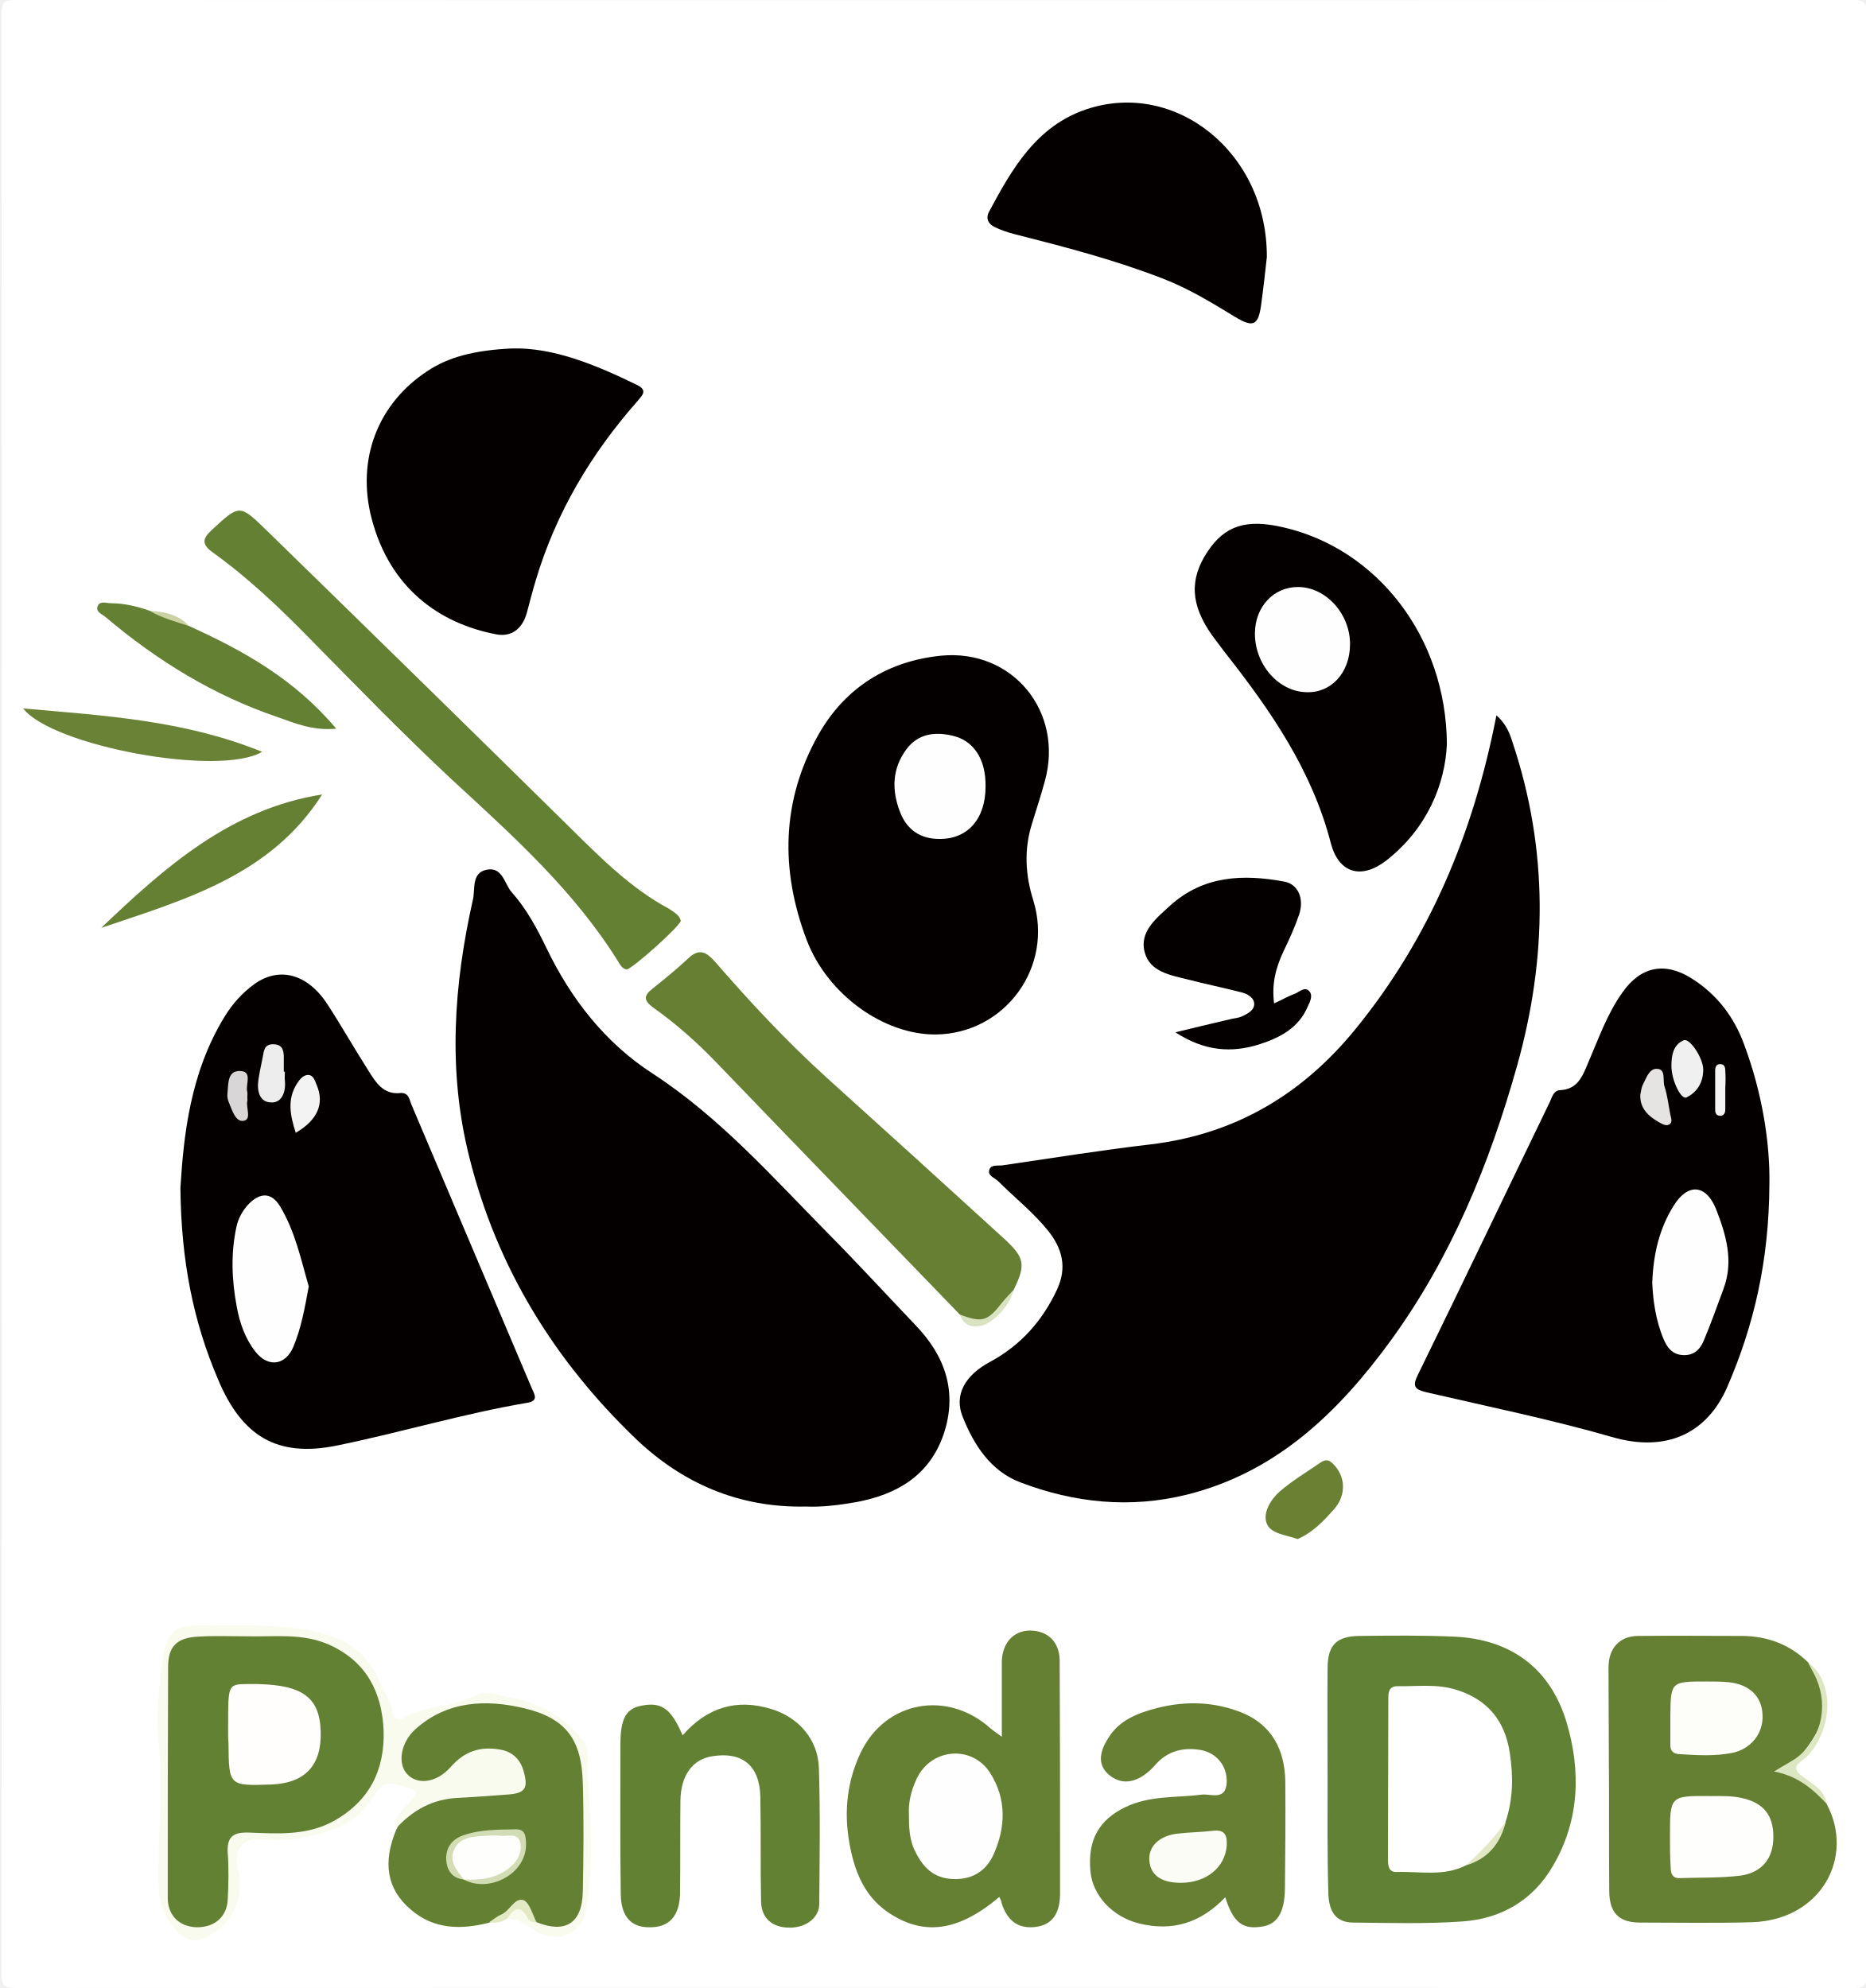
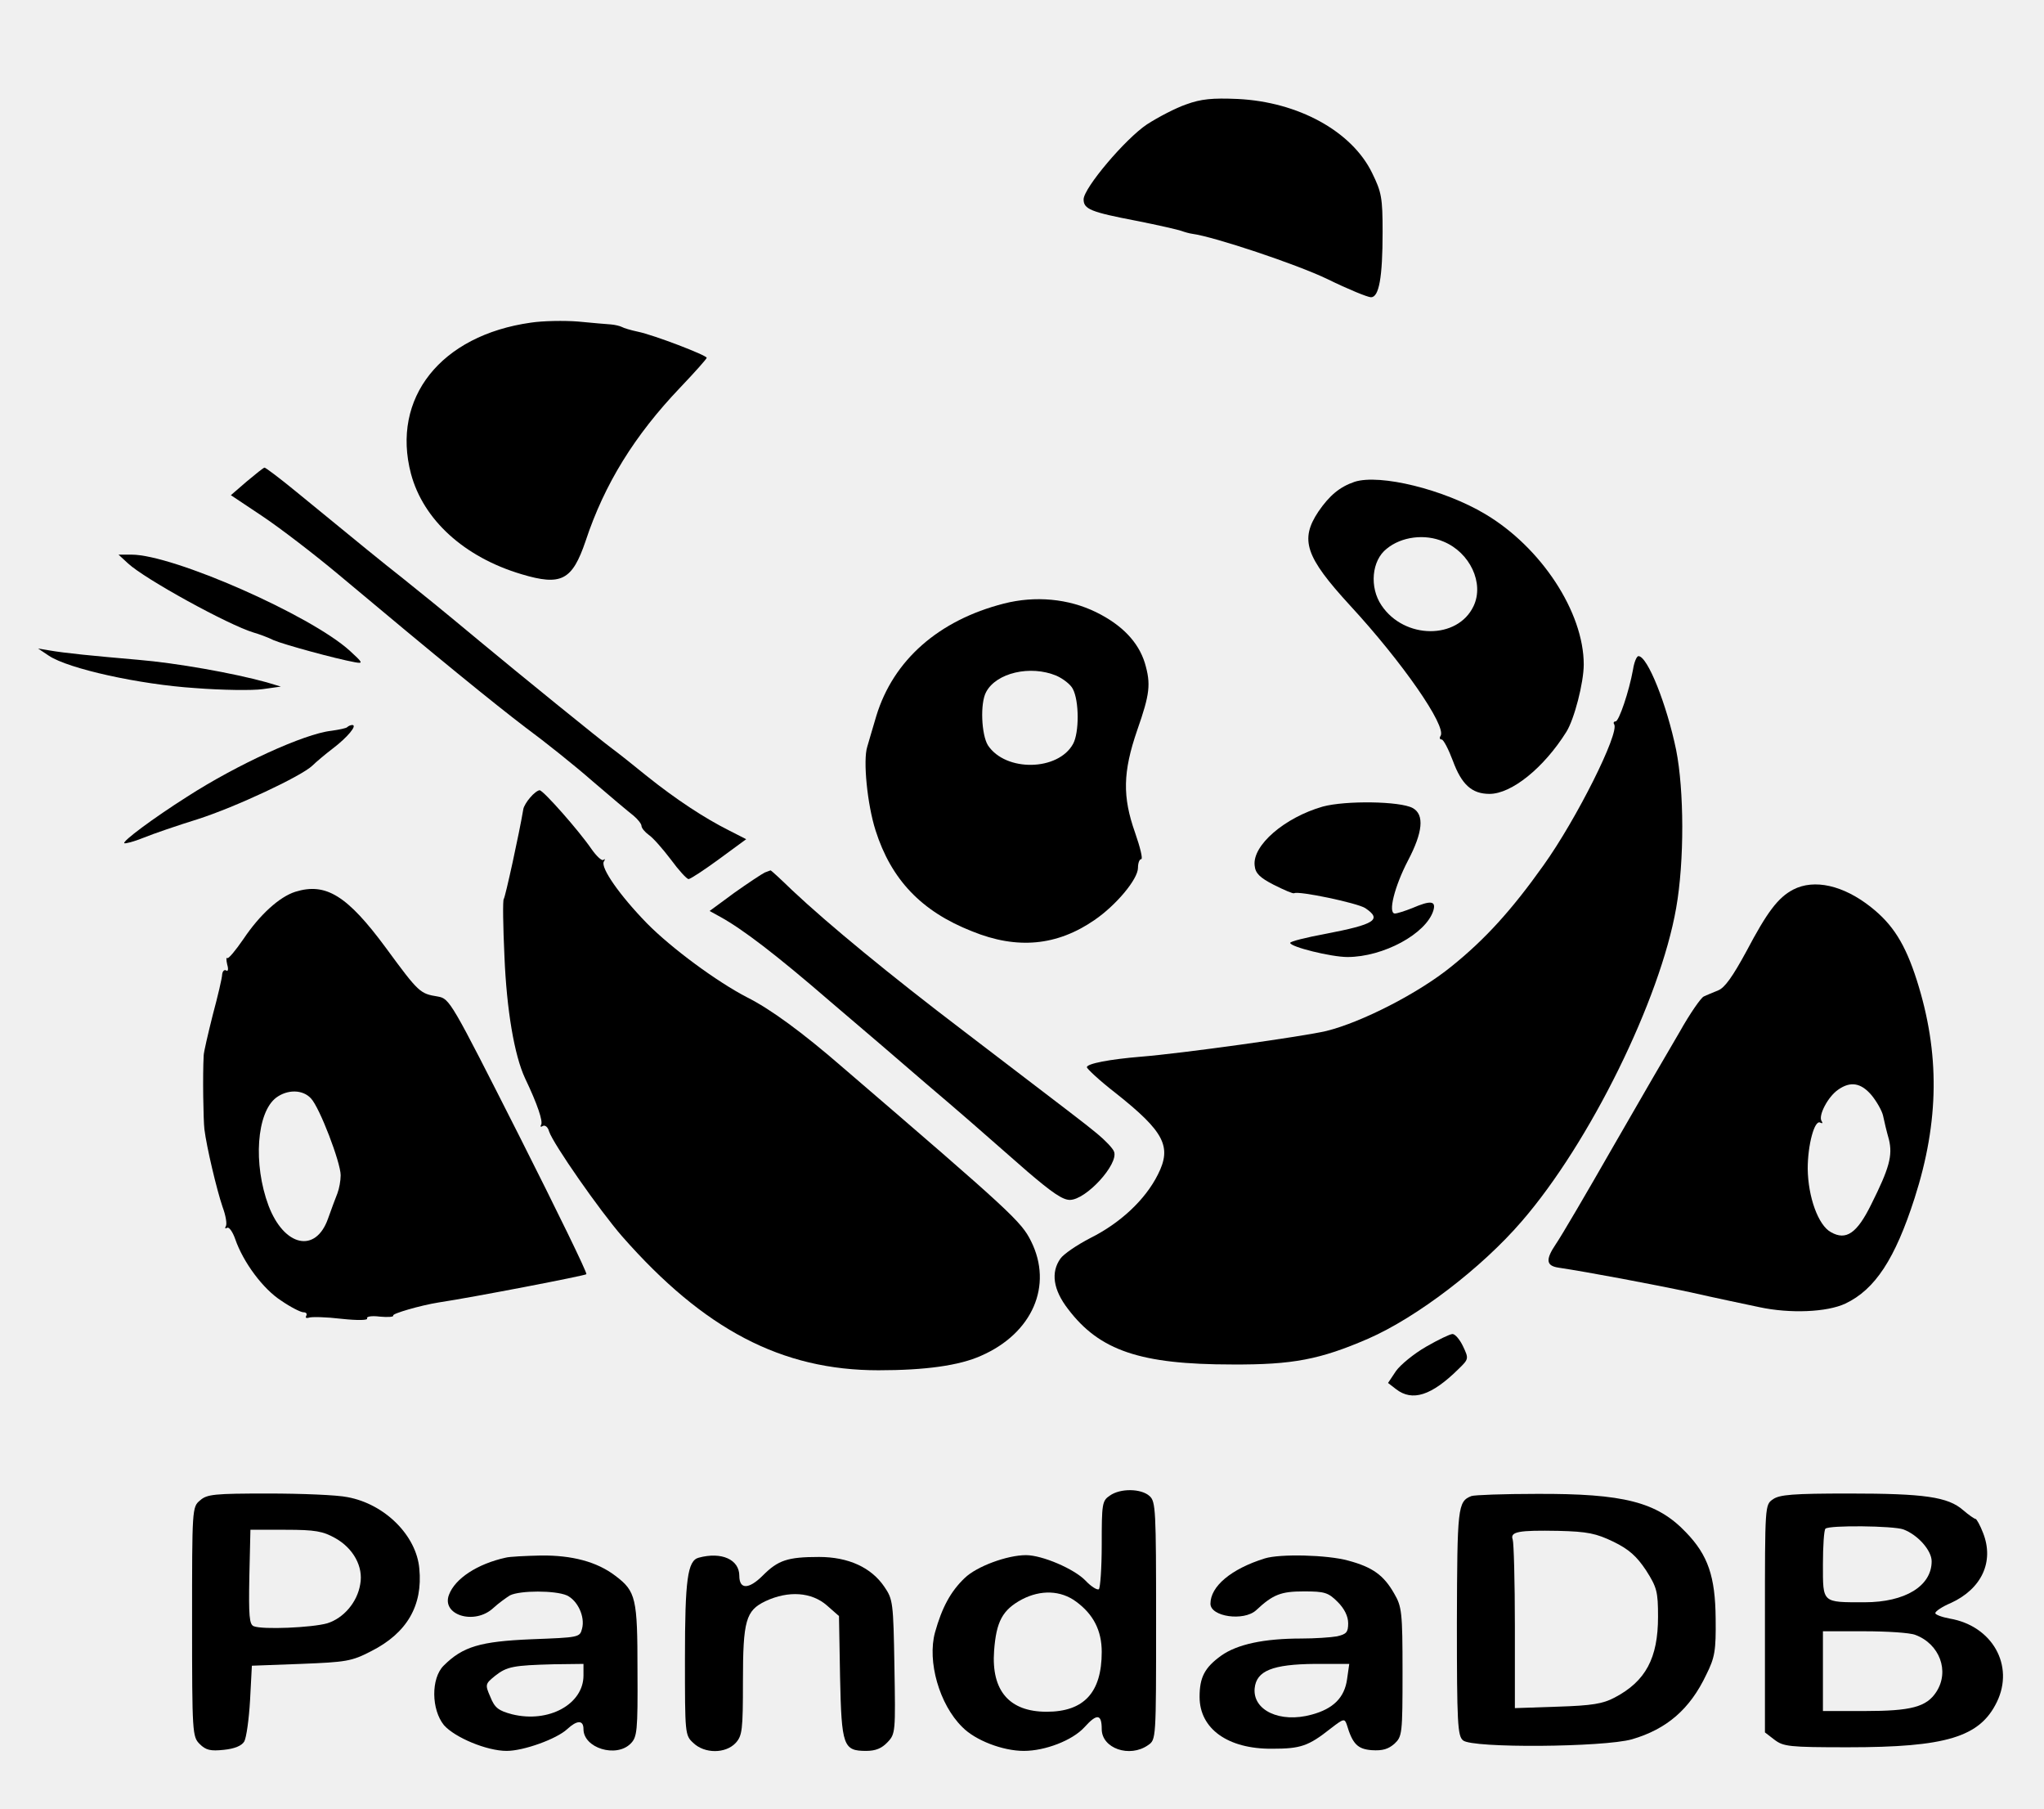
- <svg xmlns="http://www.w3.org/2000/svg" version="1.1" id="Layer_1" x="0px" y="0px" viewBox="0 0 516 550" style="enable-background:new 0 0 516 550;" xml:space="preserve">
-   <style type="text/css">
- 	.st0{fill:#FFFFFF;}
- 	.st1{fill:#040000;}
- 	.st2{fill:#658033;}
- 	.st3{fill:#618134;}
- 	.st4{fill:#668033;}
- 	.st5{fill:#677F32;}
- 	.st6{fill:#648033;}
- 	.st7{fill:#667F32;}
- 	.st8{fill:#638033;}
- 	.st9{fill:#628133;}
- 	.st10{fill:#FAFBEF;}
- 	.st11{fill:#6A8235;}
- 	.st12{fill:#6A8134;}
- 	.st13{fill:#DCE6C1;}
- 	.st14{fill:#D9E2C1;}
- 	.st15{fill:#E2EAC3;}
- 	.st16{fill:#CBD2A3;}
- 	.st17{fill:#FEFEFE;}
- 	.st18{fill:#EDEDEE;}
- 	.st19{fill:#F3F3F4;}
- 	.st20{fill:#D8D6D7;}
- 	.st21{fill:#F0F0F0;}
- 	.st22{fill:#E5E4E3;}
- 	.st23{fill:#F4F4F4;}
- 	.st24{fill:#FEFEFC;}
- 	.st25{fill:#FDFDFA;}
- 	.st26{fill:#E2E7C6;}
- 	.st27{fill:#FDFEFD;}
- 	.st28{fill:#FBFCF6;}
- 	.st29{fill:#D3DDB5;}
- 	.st30{fill:#FFFEFD;}
- </style>
-   <g id="mg4SS9.tif">
-     <g>
-       <path class="st0" d="M0.5,275c0-90.3,0-180.6-0.1-270.9C0.4,0.7,1,0,4.4,0C173.7,0.1,343,0.1,512.3,0c3.4,0,4.1,0.7,4.1,4.1    c-0.1,180.6-0.1,361.2,0,541.8c0,3.4-0.7,4.1-4.1,4.1c-169.3-0.1-338.5-0.1-507.8,0c-3.4,0-4.1-0.7-4.1-4.1    C0.5,455.6,0.5,365.3,0.5,275z" />
-       <path class="st1" d="M413.9,197.9c2.7,2.4,3.7,5,4.5,7.6c9.9,29.7,9.6,59.5,1.2,89.4c-7.6,27.1-18.2,52.9-34.8,75.8    c-14.4,19.8-31.6,36.6-56.5,42.8c-15.7,3.9-31.2,2.3-46.1-3.4c-8.2-3.1-12.9-10.4-16-18.3c-2.3-5.9,0.7-11.3,7.6-15    c8.5-4.6,14.5-11.3,18.6-20.1c2.8-6.1,1.4-11.3-2.5-16.2c-4.1-5.1-9.2-9.1-13.8-13.7c-1-1-3.1-1.5-2.4-3.3    c0.5-1.4,2.4-0.9,3.6-1.1c13.7-2,27.3-4.2,41-5.8c23.4-2.8,42-13.9,56.7-32C395.5,259.4,407.6,230.3,413.9,197.9z" />
-       <path class="st1" d="M222.9,416.8c-18.6,0.4-34.2-6.5-47-18.7c-22.5-21.6-38.5-47.4-46.1-78c-6-23.8-4.3-47.6,1-71.2    c0.7-2.9-0.5-7.5,3.9-8.3c4.3-0.8,4.8,3.9,6.8,6.2c4.1,4.6,7,10,9.7,15.6c6.8,14.1,16.3,26.2,29.3,34.6    c18.7,12.2,33.2,28.7,48.6,44.3c8.2,8.3,16.1,16.9,24.1,25.3c8.3,8.6,11.7,18.6,7.8,30.2c-3.9,11.4-12.9,16.7-24.3,18.8    C232.1,416.4,227.3,417,222.9,416.8z" />
-       <path class="st1" d="M49.9,328.6c0.9-14.5,2.7-31.8,12.2-47.3c2.2-3.6,4.9-6.6,8.2-9c6.9-5,14.8-2.9,20.3,5.6    c3.9,6,7.4,12.2,11.3,18.3c2,3.2,4.1,6.7,8.8,6.2c2.4-0.2,2.5,1.8,3.1,3.2c11.1,26.2,22.2,52.3,33.3,78.5c0.7,1.6,2,3.5-1.3,4    c-17.7,3-34.9,8.2-52.5,11.8c-16.9,3.5-26.5-2.8-33-18.3C53.5,365.7,50.1,349,49.9,328.6z" />
-       <path class="st1" d="M489.4,327.6c-0.1,21.3-4.3,39.1-11.6,56c-5.6,13-16.9,18.3-31.8,14c-17-4.9-34.2-8.4-51.4-12.4    c-3.4-0.8-4-1.7-2.4-4.9c12.3-25.1,24.3-50.3,36.5-75.5c0.6-1.3,1-3.1,2.8-3.2c4.8-0.2,6.2-3.8,7.7-7.4c2.9-6.7,5.3-13.7,9.6-19.7    c5-7.1,11.7-8.5,19.1-3.8c7,4.4,11.8,10.7,14.6,18.5C487.4,302.4,489.6,316.2,489.4,327.6z" />
-       <path class="st1" d="M258.8,286.2c-14.2,0.1-29.9-10.9-35.7-26.2c-7.3-19.3-7-38.5,3.3-56.8c7.4-13,19.1-20.3,33.9-21.8    c19.8-1.9,34,15.5,28.7,34.7c-1.1,4-2.4,8-3.6,11.9c-2.2,7.1-1.8,14.1,0.4,21.1C291.5,267.5,278,286,258.8,286.2z" />
-       <path class="st1" d="M141.6,96.4c11.5-0.3,23.1,4.5,34.6,10.1c3,1.5,1.5,2.8,0.1,4.5c-12.8,14.5-22.5,30.8-28.1,49.5    c-0.9,3-1.7,6.1-2.5,9.1c-1.2,4.3-4.2,6.7-8.4,5.9c-15.9-3-29.5-12.9-34.5-32c-4.3-16.4,1.7-31.9,15.5-40.9    C123.9,98.9,130.9,96.9,141.6,96.4z" />
-       <path class="st2" d="M505.2,499c7.9,14.7-1.4,32.1-20.5,32.8c-10.3,0.3-20.6,0.1-31,0.1c-5.9,0-8.5-2.6-8.6-8.6    c-0.1-12,0-24-0.1-36c0-8.7-0.1-17.3-0.1-26c0-5.3,3.1-8.7,8.2-8.7c9.7-0.1,19.3,0,29,0c6.9,0.1,13,2.4,18,7.3    c7.6,9,5.9,18.2-5.7,29.7C498.5,492.3,502.7,494.7,505.2,499z" />
-       <path class="st1" d="M400.2,205.9c-0.5,10.9-5.3,23.2-16.8,32.2c-6.9,5.3-13.1,3.5-15.3-4.8c-5.2-20.2-16.7-36.8-29.3-52.8    c-1.2-1.6-2.4-3.2-3.6-4.8c-5.9-8.4-6.3-15.4-1.2-23.1c4.8-7.2,10.7-9.1,21-6.7C380.7,151.8,400,176,400.2,205.9z" />
-       <path class="st3" d="M367.2,492c0-10.1-0.1-20.3,0-30.4c0-6.4,2.4-8.9,8.7-9c8.8-0.1,17.6-0.2,26.4,0.2c15.5,0.7,26.5,8.7,31,23.7    c4,13.4,3.6,27.1-3.7,39.6c-5.5,9.6-14.4,14.8-25.3,15.5c-9.9,0.7-19.9,0.4-29.9,0.3c-4.7,0-6.9-2.7-7-8.4    C367.1,512.9,367.2,502.5,367.2,492C367.2,492,367.2,492,367.2,492z" />
-       <path class="st1" d="M350.4,71.1c-0.3,2.9-0.9,8.2-1.6,13.4c-0.8,5.6-2.2,6.2-7.3,3.1c-6.4-3.9-12.8-7.8-19.8-10.5    c-13.4-5.2-27.2-8.8-41-12.3c-1.9-0.5-3.8-1.1-5.6-2c-1.7-0.8-2.5-2.3-1.6-4.1c6.4-12,13.2-23.9,27.1-28.5    C325,22.1,350.5,42,350.4,71.1z" />
-       <path class="st4" d="M276.4,524.8c-11.4,9.7-21.2,10.9-31,4.1c-6.6-4.6-9.2-11.7-10.5-19.2c-1.5-8.5-0.6-17,3.2-24.9    c6.9-14.3,24-17.3,35.9-6.6c0.6,0.5,1.3,1,3.1,2.3c0-5.7,0-10.3,0-15c0-2,0-4,0-6c0.2-5.1,3.3-8.4,7.9-8.4c4.8,0.1,8,3.1,8.1,8.2    c0.1,19.5,0.1,38.9,0.1,58.4c0,2.2,0,4.3,0,6.5c-0.1,5.4-2.3,8.3-6.7,8.9c-4.8,0.6-7.9-1.6-9.5-6.7    C277,526,276.8,525.6,276.4,524.8z" />
-       <path class="st5" d="M265.5,363.7c-22.5-23.3-45.1-46.6-67.6-70c-5.3-5.5-11.1-10.6-17.3-15c-2.7-2-2.5-3.3-0.1-5.2    c3.4-2.7,6.7-5.4,9.9-8.4c3.1-2.9,5.1-1.6,7.4,1c9.7,11.2,19.8,22,30.8,32c16.3,14.7,32.5,29.4,48.7,44.2    c6.2,5.6,6.5,7.5,3.1,14.5c-1.3,2.5-3,4.7-5,6.6C271.8,366.7,269.6,366.8,265.5,363.7z" />
-       <path class="st6" d="M188.3,254.7c0,1.4-13.8,13.7-15,13.5c-1.3-0.2-1.8-1.4-2.4-2.3c-12.2-19.6-29.2-34.8-45.9-50.2    C111.6,203.2,98.8,190,86,177c-8.5-8.7-17.3-17.1-27.2-24.2c-3.2-2.3-2.7-3.9-0.2-6.2c7.6-7,7.6-7.2,15,0    c28.2,27.5,56.4,55.1,84.5,82.8c8.3,8.2,16.5,16.4,26.9,22C186.3,252.3,187.9,253.1,188.3,254.7z" />
-       <path class="st7" d="M338.9,524.9c-6.7,7-14.5,9.6-24,7.2c-7.1-1.8-12.7-7.6-13.3-14.4c-0.8-8.7,2.4-14.3,9.8-17.8    c6.7-3.2,14-2.5,21-3.4c2.4-0.3,6.6,1.8,6.9-3.3c0.2-4.7-2.9-8.4-7.5-9.1c-4.8-0.7-8.9,0.4-12.2,4.1c-0.8,0.9-1.6,1.7-2.5,2.4    c-3.4,2.7-7.2,3.2-10.5,0.3c-3.4-3-2.1-6.8-0.1-10c3.1-5.1,8.3-7,13.7-8.4c8-2,15.9-1.7,23.5,1.4c8.1,3.4,11.6,10.2,11.8,18.7    c0.1,10,0,20-0.1,30c-0.1,6.6-2.2,9.8-6.3,10.4C343.7,533.9,341.1,531.9,338.9,524.9z" />
-       <path class="st8" d="M135.4,531.9c-7.8,2-15.4,2-21.9-3.7c-6.5-5.6-7.7-12.9-3.9-22c2.6-5.7,7.6-8.1,13.3-9.4    c5.1-1.1,10.2-1.4,15.4-1.3c2,0,4.3,0.3,5.1-2.1c0.8-2.5-0.6-4.5-2.5-6.1c-3.3-2.8-8.9-2.4-12.9,0.8c-1.8,1.5-3.3,3.3-5.3,4.5    c-3.3,1.9-6.6,2.4-9.8-0.2c-3.1-2.6-3.4-6.1-2-9.6c1.8-4.8,5.5-7.9,10.3-9.4c8.8-2.7,17.7-3.9,26.8-0.7c8.4,3,13.2,8.6,13.9,17.3    c1,11.3,0.5,22.6,0.4,33.9c0,8.5-5.1,11.7-13.3,9.3c-3.1-5.6-7-6.3-11.8-2.1C136.7,531.6,135.9,531.4,135.4,531.9z" />
-       <path class="st9" d="M188.8,480.1c6.8-7.8,15-10.2,24.5-7.3c7.6,2.3,13,8.5,13.2,16.4c0.4,12.5,0.2,25,0.1,37.5    c0,3.8-3.5,6.5-7.9,6.6c-5,0.1-8.1-2.5-8.2-7.3c-0.2-9.7,0-19.3-0.2-29c-0.2-8.6-5.1-12.5-13.4-11.1c-5.4,0.9-8.6,5.3-8.7,12.3    c-0.1,8.5,0,17-0.1,25.5c-0.1,6.3-2.9,9.5-8.3,9.5c-5.2,0.1-8-2.9-8.1-9.1c-0.2-13.8-0.1-27.6-0.1-41.5c0-7,1.5-9.9,5.8-10.7    C182.9,470.8,185.6,472.6,188.8,480.1z" />
-       <path class="st1" d="M352.4,277.6c2.2-1,3.9-2,5.8-2.7c1.3-0.5,2.7-2.1,4-0.6c1,1.2,0.1,2.9-0.5,4.2c-2.5,5.9-7.7,8.6-13.3,10.4    c-7.8,2.5-15.3,1.9-23.3-3.3c5.8-1.4,10.7-2.6,15.5-3.7c1-0.2,2-0.3,2.9-0.7c1.5-0.7,3.3-1.6,3.4-3.3c0.1-1.8-1.8-2.9-3.3-3.3    c-5-1.3-10-2.3-15-3.6c-4.8-1.2-10.6-2.1-12-7.6c-1.5-5.7,3.3-9.4,7.1-12.9c9.2-8.3,20.2-8.7,31.5-6.6c3.9,0.7,5.6,4.8,4.1,9.2    c-1.2,3.5-2.7,6.8-4.3,10.1C352.9,267.7,351.7,272.1,352.4,277.6z" />
-       <path class="st10" d="M148.4,531.8c8,3.2,12.6,0.3,12.8-8.4c0.2-10,0.3-20,0-30c-0.3-12-4.5-18-16.2-20.8    c-10.6-2.5-21.3-2.1-30.1,5.8c-4.1,3.7-5,9.5-2.3,12.4c2.8,3.1,8.2,2.5,12.1-2c3.7-4.2,8-5.7,13.4-4.8c3.4,0.5,5.7,2.5,6.7,5.9    c1.4,4.9,0.5,6.3-4.7,6.6c-4.5,0.3-9,0.7-13.4,0.9c-7.1,0.3-12.7,3.5-17.3,8.6c-0.6-3.7,2.4-5.7,4.4-7.9c1.9-2.2,1.6-2.6-1-3.5    c-6.5-2.1-6.8-1.6-10.6,4c-3.3,5.1-9.1,7.5-14.8,9c-4.6,1.2-9.3,1.8-14.2,1.3c-6.1-0.7-8.6,2.5-7.3,8.3c1.7,7.9-1.4,14.8-8.3,18.5    c-3.1,1.7-5.9,1.5-8.5-1.3c-3.6-3.8-5.2-7.6-5.3-13.4c-0.2-12.9,1.4-25.9,0.1-38.7c-0.8-8.3,0.1-16.1,1.2-24.1    c0.9-6.2,3.3-8.5,9.3-8.5c11.3,0.1,22.6-0.7,33.7,1.9c8.2,1.9,14,6.3,17.1,14.1c1.1,2.7,3.2,5,3.3,8.2c0,1.4,1.7,2.2,3.1,1.4    c6.2-3.6,13.7-2.9,20.1-6.3c2.7-1.5,6.3,0.1,9.2,0.6c7.8,1.3,14.7,5,19.9,11.3c2.8,3.4,1.4,7.4,1.7,11.1c1,12.1,1.7,24.2-0.4,36.3    c-1.3,7.3-8.6,9.7-14.8,5.4c-2.2-1.5-4.5-2.9-7.3-2.9c2.3-4.5,2.9-4.6,5.9-0.8C146.8,530.8,147.6,531.4,148.4,531.8z" />
-       <path class="st6" d="M52.3,173.2c15,6.8,29.2,14.7,40.7,28.4c-6.5,0.6-11.4-1.5-16.2-3.2c-17.7-6-33.3-15.6-47.5-27.6    c-1-0.9-3.1-1.5-2.2-3.3c0.7-1.3,2.4-0.6,3.7-0.6c3.7,0,7.2,0.9,10.7,2.1C45.2,170.1,48.9,171.2,52.3,173.2z" />
-       <path class="st2" d="M28,256.7c17.6-16.8,35.7-32.9,61.1-36.9C74.9,242.2,51.1,248.9,28,256.7z" />
-       <path class="st11" d="M6.4,196c22.8,2,44.7,3.3,66.1,12C60.7,215,14.4,206.4,6.4,196z" />
-       <path class="st12" d="M358.9,425.8c-3.2-1.2-7.6-1.4-8.6-4.5c-1-2.9,1.2-6.5,3.7-8.7c3.5-3,7.5-5.4,11.3-8c1-0.7,2-0.9,3.1,0.1    c3.8,3.4,4.1,8.8,0.7,12.7C366.1,420.8,363.1,424,358.9,425.8z" />
-       <path class="st13" d="M505.2,499c-3.8-4-7.8-7.6-14.5-8.9c3-1.9,5.2-2.9,7-4.4c6.6-5.6,8.1-14.9,4-22.7c-0.5-1-1.1-2-1.6-3    c5.6,3.8,7,13.1,3.2,20.9c-1.2,2.4-2.7,4.6-4.9,6.2c-2.5,1.8-1.8,2.9,0.2,4.4C501.3,493.6,504.7,495.1,505.2,499z" />
-       <path class="st14" d="M265.5,363.7c6.3,2.3,7.6,1.9,11.9-3.6c0.9-1.1,1.9-2.1,2.9-3.2c-0.7,3.9-5.5,9.2-9,9.9    C268.6,367.3,266.5,366.6,265.5,363.7z" />
-       <path class="st15" d="M148.4,531.8c-1.1,0.1-2-0.3-2.5-1.2c-2-3.9-3.8-2.5-5.6,0.2c-1.5,0.9-3.1,1.4-5,1c1.1-0.7,2.1-1.6,3.3-2.1    c2.4-1,3.7-4.8,6.2-4C146.5,526.4,147.3,529.7,148.4,531.8z" />
-       <path class="st16" d="M52.3,173.2c-3.7-1.2-7.5-2.2-10.9-4.2C45.5,169.2,49.4,170,52.3,173.2z" />
-       <path class="st17" d="M85.4,355.9c-1.1,6-2.1,11.6-4.3,16.8c-2.2,5.1-7,5.7-10.5,1.2c-2.8-3.6-4.3-7.9-5.1-12.3    c-1.4-7.4-1.7-14.8-0.1-22.2c0.5-2.3,1.6-4.3,3.2-6.1c3.3-3.5,6.5-3.5,8.9,0.5C81.7,340.8,83.3,348.7,85.4,355.9z" />
-       <path class="st18" d="M78.8,296.5c0,0.8-0.1,1.7,0,2.5c0.3,3-0.8,6.1-3.7,6c-3.4,0-4.1-3.3-3.6-6.4c0.3-2.1,0.8-4.2,1.2-6.3    c0.3-1.6,0.4-3.4,2.8-3.4c2.5,0,3,1.5,3,3.6c0,1.3,0,2.7,0,4C78.6,296.5,78.7,296.5,78.8,296.5z" />
-       <path class="st19" d="M81.8,313.4c-1.5-4.7-2.5-9.2,0.4-13.7c0.7-1.1,1.7-2.3,3-2.3c1.5,0,1.9,1.6,2.4,2.8    C89.8,305.4,87.8,309.9,81.8,313.4z" />
-       <path class="st20" d="M68.4,303.6c0,0.3,0.1,0.7,0,1c-0.4,1.9,1.3,5.2-1.1,5.5c-2.2,0.3-3.1-3-4-5.1c-0.3-0.7-0.5-1.6-0.4-2.4    c0.3-2.5-0.1-6.2,3.2-6.3c4-0.1,1.7,3.7,2.3,5.8C68.5,302.6,68.4,303.2,68.4,303.6z" />
-       <path class="st17" d="M457,354.9c0.3-8.3,2.1-15.2,5.9-21.3c3.9-6.3,8.9-6,11.7,0.8c2.8,7.1,5,14.5,2.1,22.2    c-1.8,4.8-3.5,9.7-5.5,14.4c-1,2.4-2.8,4.1-5.8,3.9c-2.9-0.2-4.3-2.1-5.3-4.5C457.9,365.1,457.2,359.6,457,354.9z" />
-       <path class="st21" d="M462.3,294.9c0-2.9,0.5-5.9,3.4-7.1c1.7-0.7,5.4,5,5.4,8.1c0,3.5-1.6,6.2-4.6,7.7    C465,304.4,462.3,298.9,462.3,294.9z" />
-       <path class="st22" d="M453.7,302.8c0.2-0.9,0.3-1.8,0.6-2.5c1-1.9,1.8-4.7,4-4.6c2.6,0.1,1.5,3.2,2.1,4.9c0.8,2.5,1.1,5.2,1.6,7.8    c0.2,0.9,0.7,2.1-0.3,2.7c-0.9,0.5-1.9-0.1-2.8-0.6C455.9,308.8,453.5,306.6,453.7,302.8z" />
-       <path class="st23" d="M477.2,301.1c0,2,0,3.9,0,5.9c0,0.9-0.4,1.7-1.4,1.7c-1,0-1.4-0.7-1.4-1.6c0-3.6,0-7.2,0-10.8    c0-1,0.2-2,1.6-1.9c1,0.1,1.2,1,1.2,1.8C477.3,297.8,477.3,299.4,477.2,301.1C477.3,301.1,477.2,301.1,477.2,301.1z" />
-       <path class="st17" d="M272.6,217.6c0,9-5,14.6-12.8,14.5c-5.2,0-8.9-2.5-10.8-7.3c-2.4-6.1-2.3-12.1,1.7-17.5    c3.2-4.3,7.8-4.9,12.6-3.8C269.3,204.8,272.7,210,272.6,217.6z" />
-       <path class="st24" d="M461.9,508.1c0-11.3,0-11.3,11.3-11.2c2.8,0,5.7-0.1,8.4,0.5c6.2,1.3,8.9,4.8,8.9,10.8c0,5.8-3,9.8-9,10.7    c-5.6,0.7-11.3,0.5-16.9,0.7c-2,0.1-2.5-1.3-2.5-2.9C461.9,513.7,461.9,510.9,461.9,508.1z" />
-       <path class="st25" d="M462,475c0.1-9.8,0.1-9.8,10.1-9.8c2,0,4,0,6,0.2c5.8,0.6,9.2,3.9,9.4,9c0.3,5.1-3.2,9.6-8.6,10.6    c-4.7,0.9-9.6,0.6-14.4,0.3c-1.9-0.1-2.6-1.1-2.5-2.9C462,479.9,462,477.4,462,475z" />
-       <path class="st17" d="M347.1,175.1c0.1-7.3,5.2-12.7,11.9-12.7c7.8,0,14.6,7.6,14.4,16.1c-0.1,7.7-5.3,13.3-12.1,13    C353.5,191.3,347,183.7,347.1,175.1z" />
-       <path class="st0" d="M405.4,516.1c-6.1,3.1-12.7,1.6-19.1,1.8c-2.3,0.1-2.4-1.9-2.4-3.6c0-14.8,0.1-29.6,0.1-44.3    c0-1.7,0.1-3.5,2.5-3.5c5.5,0.1,11-0.7,16.3,1c8.5,2.6,13.5,8.5,14.8,17.5c1,6.5,0.9,12.9-1.2,19.1    C414.3,509.4,410.2,513.1,405.4,516.1z" />
-       <path class="st26" d="M405.4,516.1c4.1-3.7,7.9-7.6,11.1-12.1C415,510.1,411.5,514.3,405.4,516.1z" />
-       <path class="st27" d="M251.4,502c-0.2-3.2,0.6-6.6,2.1-9.8c3.9-8.5,15.2-9.6,20.3-1.8c4.7,7.3,4.4,15.3,0.9,22.9    c-2.2,4.7-6.4,7-11.9,6.5c-5.4-0.5-8.1-4.1-10.1-8.5C251.5,508.3,251.4,505.3,251.4,502z" />
-       <path class="st28" d="M326.6,520.9c-5.4,0-8.4-2.1-8.7-6.2c-0.3-3.8,2.7-6.8,7.7-7.4c3.3-0.4,6.6-0.4,9.9-0.8    c3.3-0.4,4,1.3,3.8,4.2C338.8,516.7,333.6,520.9,326.6,520.9z" />
-       <path class="st29" d="M128.3,520c-3.4-0.4-4.8-2.7-4.9-5.8c0-3.1,1.6-5.3,4.6-6.4c4.8-1.7,9.7-1.6,14.7-1.7c2.6,0,2.7,1.8,2.8,3.8    C145.8,518.5,135.2,523.8,128.3,520c1.2-1.5,2.9-1.3,4.6-1.4c2.2-0.2,4.2-1.1,6-2.2c2-1.3,4-3,3.2-5.6c-0.7-2.4-3.4-1.3-5.2-1.6    c-0.8-0.1-1.7,0-2.5,0c-7,0.3-8.4,2.5-6,8.9C128.6,518.8,128.8,519.4,128.3,520z" />
-       <path class="st9" d="M68.1,452.7c7.8,0.2,15.6-1,23.1,2.4c10.1,4.6,14.4,13,14.9,23.5c0.4,11-3.9,19.7-13.8,25.2    c-7.4,4.1-15.5,3.5-23.4,3.2c-4.8-0.2-6.2,1.5-5.9,5.9c0.3,4.1,0.2,8.3,0,12.5c-0.2,4.9-3.6,7.8-8.5,7.8c-4.8-0.1-8.1-3.2-8.1-8.1    c0-21.3,0-42.6,0.1-63.9c0-5.7,2.4-8.1,8.2-8.4C59.1,452.5,63.6,452.7,68.1,452.7z" />
-       <path class="st24" d="M128.3,520c-1.9-2.5-4.3-5.1-2.6-8.5c1.7-3.4,5.4-3.4,8.7-3.6c1.3-0.1,2.7-0.2,4,0c2,0.2,4.8-1,5.5,1.9    c0.5,2.5-0.6,4.9-2.6,6.6C137.6,519.7,133,520.2,128.3,520C128.3,520,128.3,520,128.3,520z" />
-       <path class="st30" d="M63.1,479.7c0-0.8,0-1.7,0-2.5c0-11.2,0-11.2,5.3-11.3c14.8-0.2,20,3.2,20.3,13.1    c0.3,9.4-4.3,14.3-13.6,14.7c-11.8,0.4-11.8,0.4-11.9-11.5C63.1,481.4,63.1,480.5,63.1,479.7C63.1,479.7,63.1,479.7,63.1,479.7z" />
-     </g>
+ <svg xmlns="http://www.w3.org/2000/svg" version="1.0" width="564pt" height="499pt" viewBox="0 0 564 499" preserveAspectRatio="xMidYMid meet">
+   <g transform="translate(0,499) scale(0.1,-0.1)" fill="#000000" stroke="none">
+     <path d="M3273 4702 c-29 -10 -77 -35 -108 -55 -60 -40 -175 -176 -175 -207 0 -27 20 -35 145 -59 61 -12 117 -25 125 -28 8 -3 22 -7 30 -8 60 -8 288 -84 373 -125 57 -28 111 -50 120 -50 22 0 32 54 32 180 0 95 -3 110 -29 163 -56 115 -204 196 -371 204 -70 3 -101 0 -142 -15z" />
+     <path d="M1465 4100 c-249 -35 -386 -208 -331 -417 34 -127 147 -230 305 -277 110 -33 140 -17 177 92 52 157 135 291 261 423 40 42 73 79 73 82 0 7 -146 63 -190 72 -19 4 -39 10 -44 13 -6 3 -19 6 -30 7 -12 1 -52 4 -91 8 -38 3 -97 2 -130 -3z" />
+     <path d="M681 3662 l-44 -38 87 -58 c48 -32 142 -104 209 -160 284 -238 427 -354 516 -422 53 -39 137 -106 186 -149 50 -43 100 -85 113 -95 12 -10 22 -23 22 -28 0 -6 9 -17 20 -25 12 -8 39 -39 61 -68 22 -30 44 -54 49 -54 5 0 43 25 84 55 l75 55 -47 24 c-68 34 -147 86 -227 150 -38 31 -81 65 -96 76 -29 21 -263 211 -364 295 -119 99 -153 126 -214 175 -61 48 -111 89 -293 238 -45 37 -85 67 -88 67 -3 0 -25 -18 -49 -38z" />
+     <path d="M3738 3661 c-41 -14 -69 -37 -100 -82 -52 -78 -36 -125 87 -259 144 -156 267 -333 250 -360 -4 -6 -2 -10 3 -10 5 0 19 -27 31 -59 24 -65 52 -91 101 -91 61 0 150 72 212 171 22 35 48 136 48 186 0 144 -117 323 -272 415 -114 68 -290 111 -360 89z m245 -165 c73 -30 113 -115 83 -178 -44 -93 -191 -92 -254 2 -34 50 -27 124 14 156 41 34 106 42 157 20z" />
+     <path d="M353 3436 c46 -43 277 -170 347 -191 14 -4 39 -13 55 -21 28 -12 170 -51 225 -61 23 -4 21 -1 -15 32 -108 98 -487 265 -602 265 l-36 0 26 -24z" />
+     <path d="M2770 3325 c-180 -46 -305 -156 -352 -310 -11 -38 -23 -77 -25 -85 -12 -37 0 -159 23 -231 43 -135 126 -223 266 -278 125 -51 235 -40 338 31 60 41 120 113 120 144 0 13 4 24 9 24 5 0 -3 33 -17 73 -35 99 -34 167 6 283 35 100 38 127 21 185 -18 58 -63 105 -134 140 -77 38 -169 46 -255 24z m145 -199 c18 -8 39 -24 45 -36 18 -33 18 -121 1 -152 -41 -75 -186 -78 -235 -4 -18 29 -22 116 -5 147 28 53 122 75 194 45z" />
+     <path d="M135 3181 c54 -36 250 -79 402 -89 76 -6 161 -7 188 -3 l50 7 -40 12 c-91 25 -247 53 -355 62 -126 11 -199 18 -245 26 l-30 5 30 -20z" />
+     <path d="M4506 3143 c-11 -61 -39 -143 -48 -143 -5 0 -7 -4 -4 -8 15 -24 -104 -262 -195 -389 -88 -124 -162 -205 -254 -279 -91 -74 -248 -154 -345 -178 -62 -15 -399 -62 -512 -71 -85 -7 -149 -19 -149 -29 0 -4 35 -37 79 -71 135 -107 156 -148 117 -225 -35 -70 -104 -134 -186 -175 -37 -19 -75 -45 -83 -57 -27 -38 -20 -86 21 -139 87 -115 200 -153 453 -153 168 -1 243 14 375 71 135 59 314 196 424 324 188 217 382 612 426 864 23 130 22 325 0 436 -26 126 -79 259 -104 259 -5 0 -12 -17 -15 -37z" />
+     <path d="M958 2984 c-3 -3 -23 -7 -44 -10 -74 -8 -260 -93 -398 -182 -93 -59 -179 -123 -173 -128 2 -2 26 4 53 15 27 11 94 34 149 51 106 34 287 119 317 148 9 9 35 31 56 47 41 31 69 65 54 65 -5 0 -11 -3 -14 -6z" />
+     <path d="M1463 2790 c-9 -10 -18 -25 -19 -32 -11 -66 -50 -244 -54 -248 -3 -3 -2 -75 2 -160 6 -145 27 -271 57 -335 34 -71 50 -119 44 -128 -3 -5 -1 -7 5 -3 6 3 14 -3 17 -15 11 -34 140 -219 202 -290 226 -257 440 -369 707 -369 129 0 223 13 283 40 142 62 199 194 138 316 -27 54 -51 77 -518 478 -114 99 -202 163 -266 195 -83 43 -208 135 -276 204 -75 77 -128 153 -119 170 4 6 4 9 -1 5 -4 -4 -19 10 -33 30 -35 51 -133 162 -143 162 -5 0 -17 -9 -26 -20z" />
+     <path d="M3650 2765 c-105 -30 -195 -107 -188 -163 2 -21 14 -33 53 -53 28 -14 53 -25 56 -23 13 7 174 -27 196 -41 48 -32 26 -45 -109 -71 -54 -10 -98 -21 -98 -25 0 -11 113 -39 158 -39 99 0 217 64 237 128 8 27 -7 29 -58 7 -20 -8 -42 -15 -48 -15 -20 0 -1 75 36 146 41 78 46 127 13 145 -35 19 -185 21 -248 4z" />
+     <path d="M2110 2583 c-8 -4 -46 -29 -84 -56 l-68 -50 29 -16 c62 -34 155 -105 303 -233 86 -73 205 -175 265 -227 99 -84 141 -121 279 -242 69 -59 98 -79 118 -79 45 0 135 99 122 133 -3 9 -24 31 -47 50 -44 36 -53 42 -367 282 -204 155 -374 295 -474 389 -32 31 -59 56 -60 55 0 0 -8 -3 -16 -6z" />
+     <path d="M4948 2536 c-42 -22 -72 -62 -129 -170 -38 -70 -60 -101 -78 -108 -14 -6 -32 -13 -40 -17 -8 -4 -38 -47 -66 -97 -29 -49 -112 -192 -185 -319 -72 -126 -143 -247 -157 -267 -29 -43 -27 -60 8 -65 80 -12 261 -46 364 -68 66 -15 152 -33 190 -41 84 -18 186 -14 237 10 82 39 137 123 191 291 68 212 70 400 6 601 -32 100 -66 154 -127 202 -76 60 -156 78 -214 48z m216 -567 c14 -17 29 -43 32 -57 3 -15 10 -44 16 -65 11 -45 1 -80 -49 -180 -39 -79 -69 -100 -111 -76 -35 19 -63 97 -64 175 0 66 19 137 35 127 6 -3 7 -1 3 5 -9 15 18 67 46 86 34 24 63 19 92 -15z" />
+     <path d="M815 2530 c-44 -14 -98 -63 -143 -130 -22 -32 -42 -56 -45 -53 -3 3 -3 -5 0 -18 4 -13 2 -20 -3 -16 -5 3 -10 -2 -11 -11 0 -9 -12 -60 -26 -112 -13 -52 -25 -103 -25 -112 -3 -55 -1 -177 2 -203 6 -49 34 -167 50 -214 9 -24 13 -48 9 -54 -3 -5 -2 -7 4 -4 5 3 15 -11 22 -31 22 -64 77 -138 127 -170 26 -18 54 -32 61 -32 8 0 11 -4 8 -10 -3 -5 0 -7 7 -5 7 3 48 2 90 -3 46 -5 74 -4 71 1 -3 5 12 8 35 5 22 -2 39 -1 37 3 -4 5 75 28 125 36 99 15 404 74 408 78 3 3 -81 175 -186 383 -188 371 -191 377 -224 383 -49 8 -52 10 -143 134 -107 145 -166 181 -250 155z m43 -570 c24 -25 82 -177 82 -212 0 -15 -4 -37 -9 -50 -5 -13 -17 -44 -26 -70 -34 -96 -121 -77 -164 36 -43 115 -33 257 21 298 31 23 73 23 96 -2z" />
+     <path d="M3935 1275 c-33 -19 -70 -49 -83 -67 l-22 -33 22 -17 c45 -35 98 -18 172 55 29 28 29 29 13 63 -9 19 -22 34 -29 34 -7 0 -40 -16 -73 -35z" />
+     <path d="M3062 864 c-21 -14 -22 -23 -22 -134 0 -65 -4 -121 -8 -124 -5 -3 -22 8 -37 24 -31 32 -119 70 -164 70 -52 0 -136 -31 -169 -63 -39 -37 -63 -82 -82 -150 -22 -80 12 -199 75 -261 36 -37 112 -66 170 -66 59 0 134 29 167 65 35 39 48 37 48 -5 0 -53 77 -80 128 -44 22 15 22 16 22 343 0 305 -1 329 -18 344 -23 21 -81 22 -110 1z m-93 -292 c48 -35 71 -80 71 -139 0 -112 -49 -165 -152 -165 -103 0 -153 58 -145 168 6 81 23 113 77 142 52 27 107 25 149 -6z" />
+     <path d="M552 851 c-22 -18 -22 -23 -22 -335 0 -308 1 -317 21 -337 17 -17 30 -20 67 -16 29 3 49 11 56 23 6 11 13 62 16 114 l5 95 135 5 c125 5 140 7 194 35 99 50 143 126 133 228 -8 91 -95 178 -198 197 -28 6 -127 10 -219 10 -149 0 -169 -2 -188 -19z m373 -104 c50 -28 78 -79 69 -127 -8 -50 -46 -94 -91 -108 -42 -12 -179 -18 -203 -8 -12 5 -14 28 -12 136 l3 130 97 0 c82 0 103 -4 137 -23z" />
+     <path d="M4060 863 c-38 -15 -39 -31 -40 -349 0 -278 2 -313 17 -325 25 -22 388 -19 466 3 96 28 160 83 205 178 24 48 27 67 26 155 -1 116 -21 175 -82 238 -80 84 -172 107 -412 106 -91 0 -172 -3 -180 -6z m392 -126 c43 -21 64 -40 90 -79 30 -47 33 -59 33 -128 0 -114 -34 -178 -120 -223 -32 -17 -62 -22 -157 -25 l-118 -4 0 225 c0 124 -3 232 -6 240 -8 22 17 26 126 24 81 -2 104 -7 152 -30z" />
+     <path d="M4892 854 c-22 -15 -22 -16 -22 -329 l0 -314 26 -20 c25 -19 40 -21 203 -21 271 0 364 28 411 125 49 101 -13 210 -130 230 -22 4 -40 11 -40 15 0 5 19 18 43 28 85 39 120 114 89 193 -8 21 -18 39 -21 39 -3 0 -19 11 -34 24 -42 37 -108 46 -315 46 -154 0 -192 -3 -210 -16z m360 -83 c40 -15 78 -58 78 -88 0 -68 -73 -113 -185 -113 -118 0 -115 -3 -115 104 0 51 3 96 7 99 10 10 188 8 215 -2z m33 -291 c67 -25 95 -100 58 -157 -27 -42 -70 -53 -198 -53 l-115 0 0 110 0 110 114 0 c63 0 126 -4 141 -10z" />
+     <path d="M1395 693 c-77 -17 -139 -57 -156 -102 -22 -56 70 -85 122 -37 14 13 35 28 46 35 28 14 125 14 157 0 30 -14 51 -59 42 -92 -6 -24 -9 -24 -139 -29 -142 -6 -190 -20 -243 -73 -35 -35 -34 -121 1 -164 30 -34 118 -71 173 -71 47 0 138 33 167 60 27 25 45 26 45 0 0 -52 90 -80 130 -40 18 18 20 34 19 201 0 200 -4 219 -61 262 -51 39 -120 57 -206 56 -42 -1 -86 -3 -97 -6z m215 -325 c0 -79 -96 -132 -197 -107 -38 10 -48 18 -60 48 -15 34 -14 36 13 58 33 26 51 29 162 32 l82 1 0 -32z" />
+     <path d="M1928 693 c-31 -8 -38 -61 -38 -278 0 -208 0 -212 23 -233 31 -30 89 -30 117 0 18 20 20 35 20 170 0 168 8 195 62 221 64 30 128 25 170 -12 l33 -29 3 -169 c4 -190 9 -203 72 -203 26 0 43 7 59 24 22 23 22 29 19 208 -3 178 -4 186 -28 221 -36 53 -99 82 -180 82 -87 0 -113 -9 -155 -51 -39 -39 -65 -39 -65 -1 0 45 -49 67 -112 50z" />
+     <path d="M3490 691 c-93 -29 -150 -77 -150 -125 0 -36 92 -49 126 -18 47 44 69 52 132 52 57 0 67 -3 93 -29 19 -19 29 -40 29 -59 0 -25 -5 -30 -31 -36 -17 -3 -61 -6 -98 -6 -104 0 -177 -16 -221 -47 -46 -33 -60 -60 -60 -114 0 -88 78 -144 200 -143 79 0 100 7 162 56 35 27 38 28 44 11 16 -54 30 -68 69 -71 30 -2 46 3 63 18 21 20 22 27 22 198 0 165 -2 180 -23 216 -29 51 -60 73 -127 91 -58 16 -188 19 -230 6z m227 -333 c-7 -51 -38 -82 -98 -98 -87 -24 -163 12 -157 73 5 48 49 66 167 67 l94 0 -6 -42z" />
  </g>
</svg>
